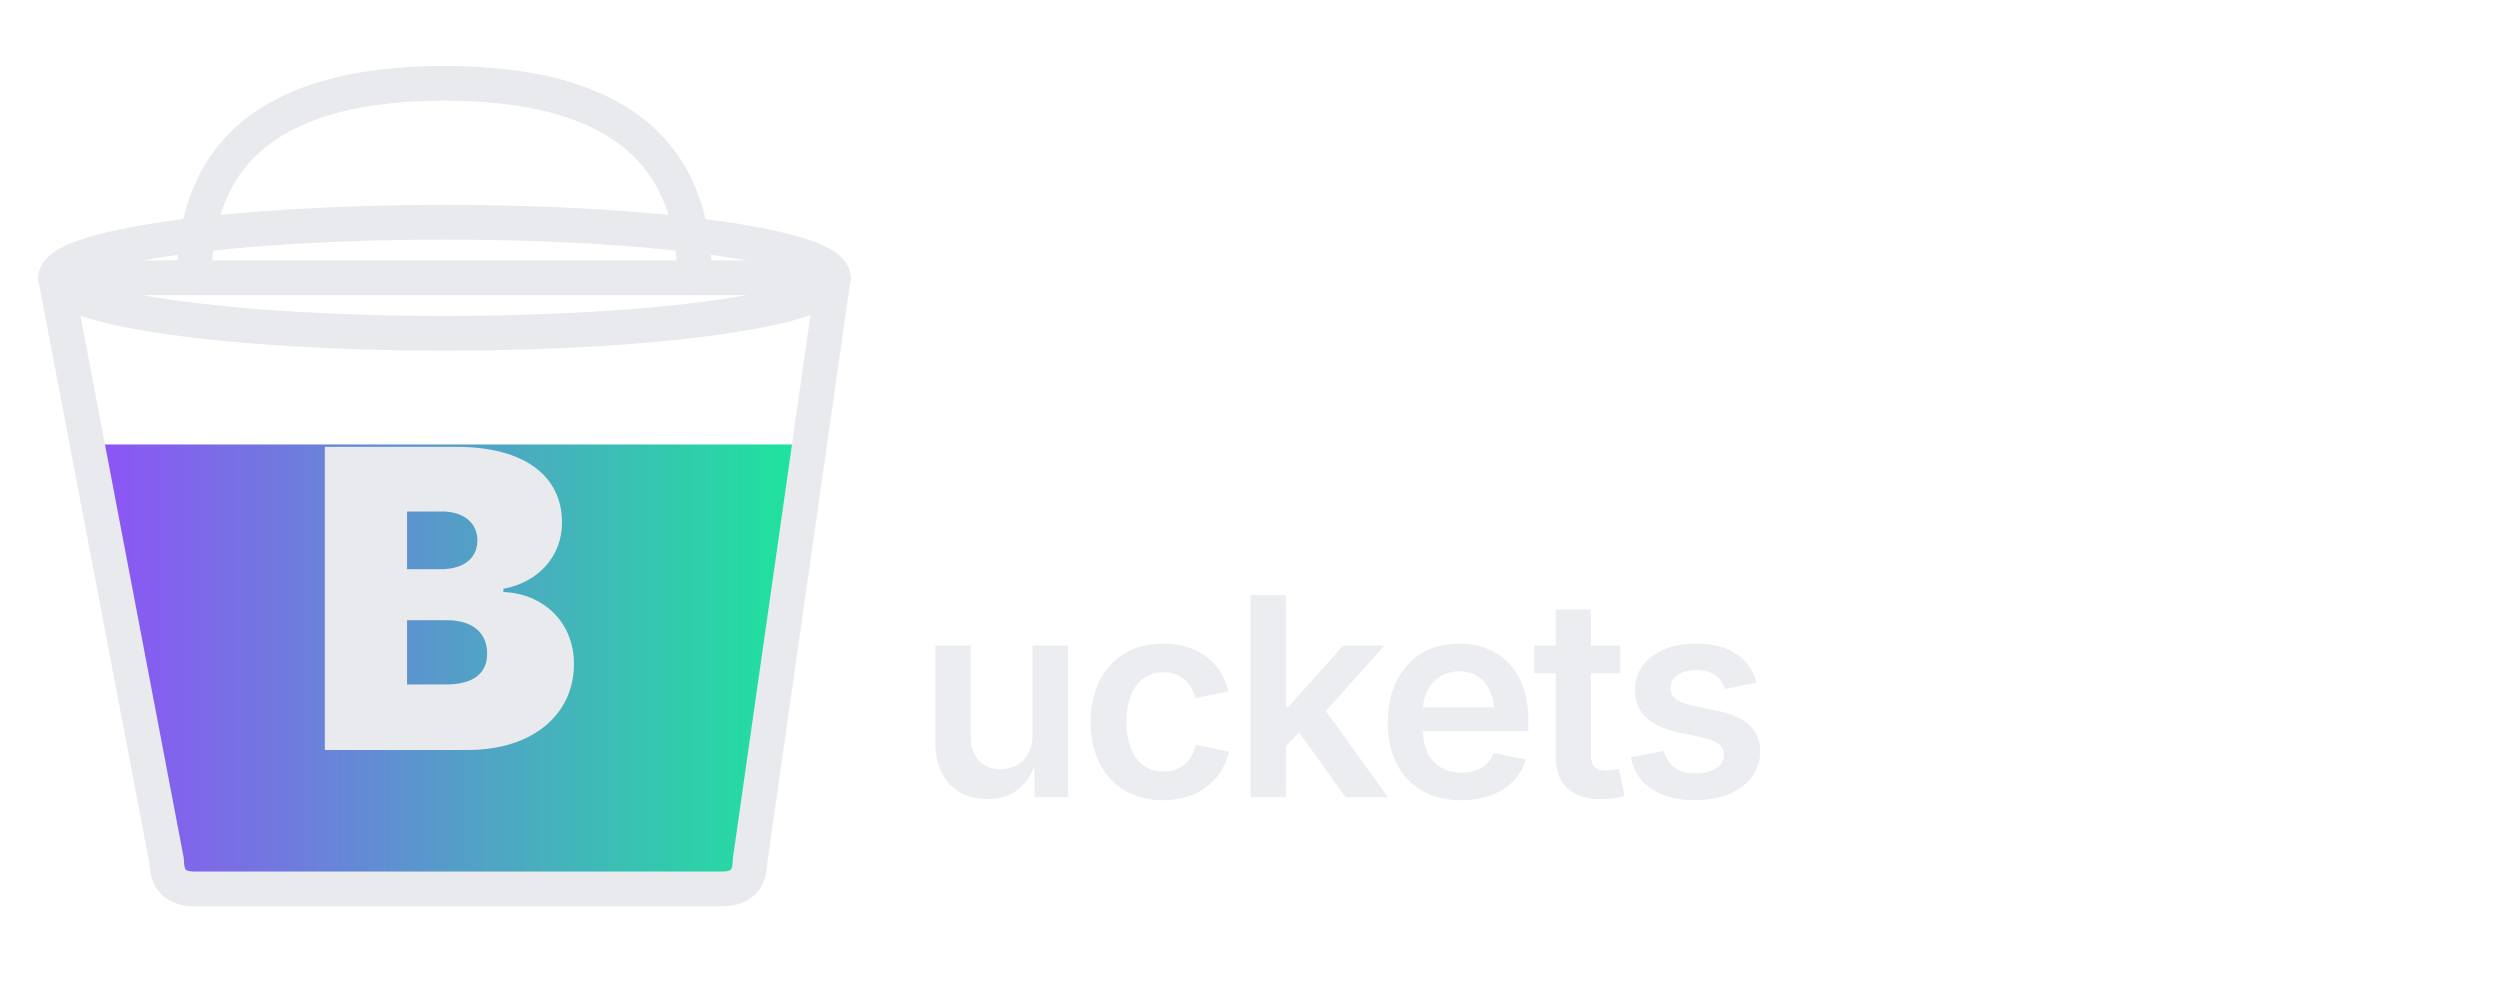
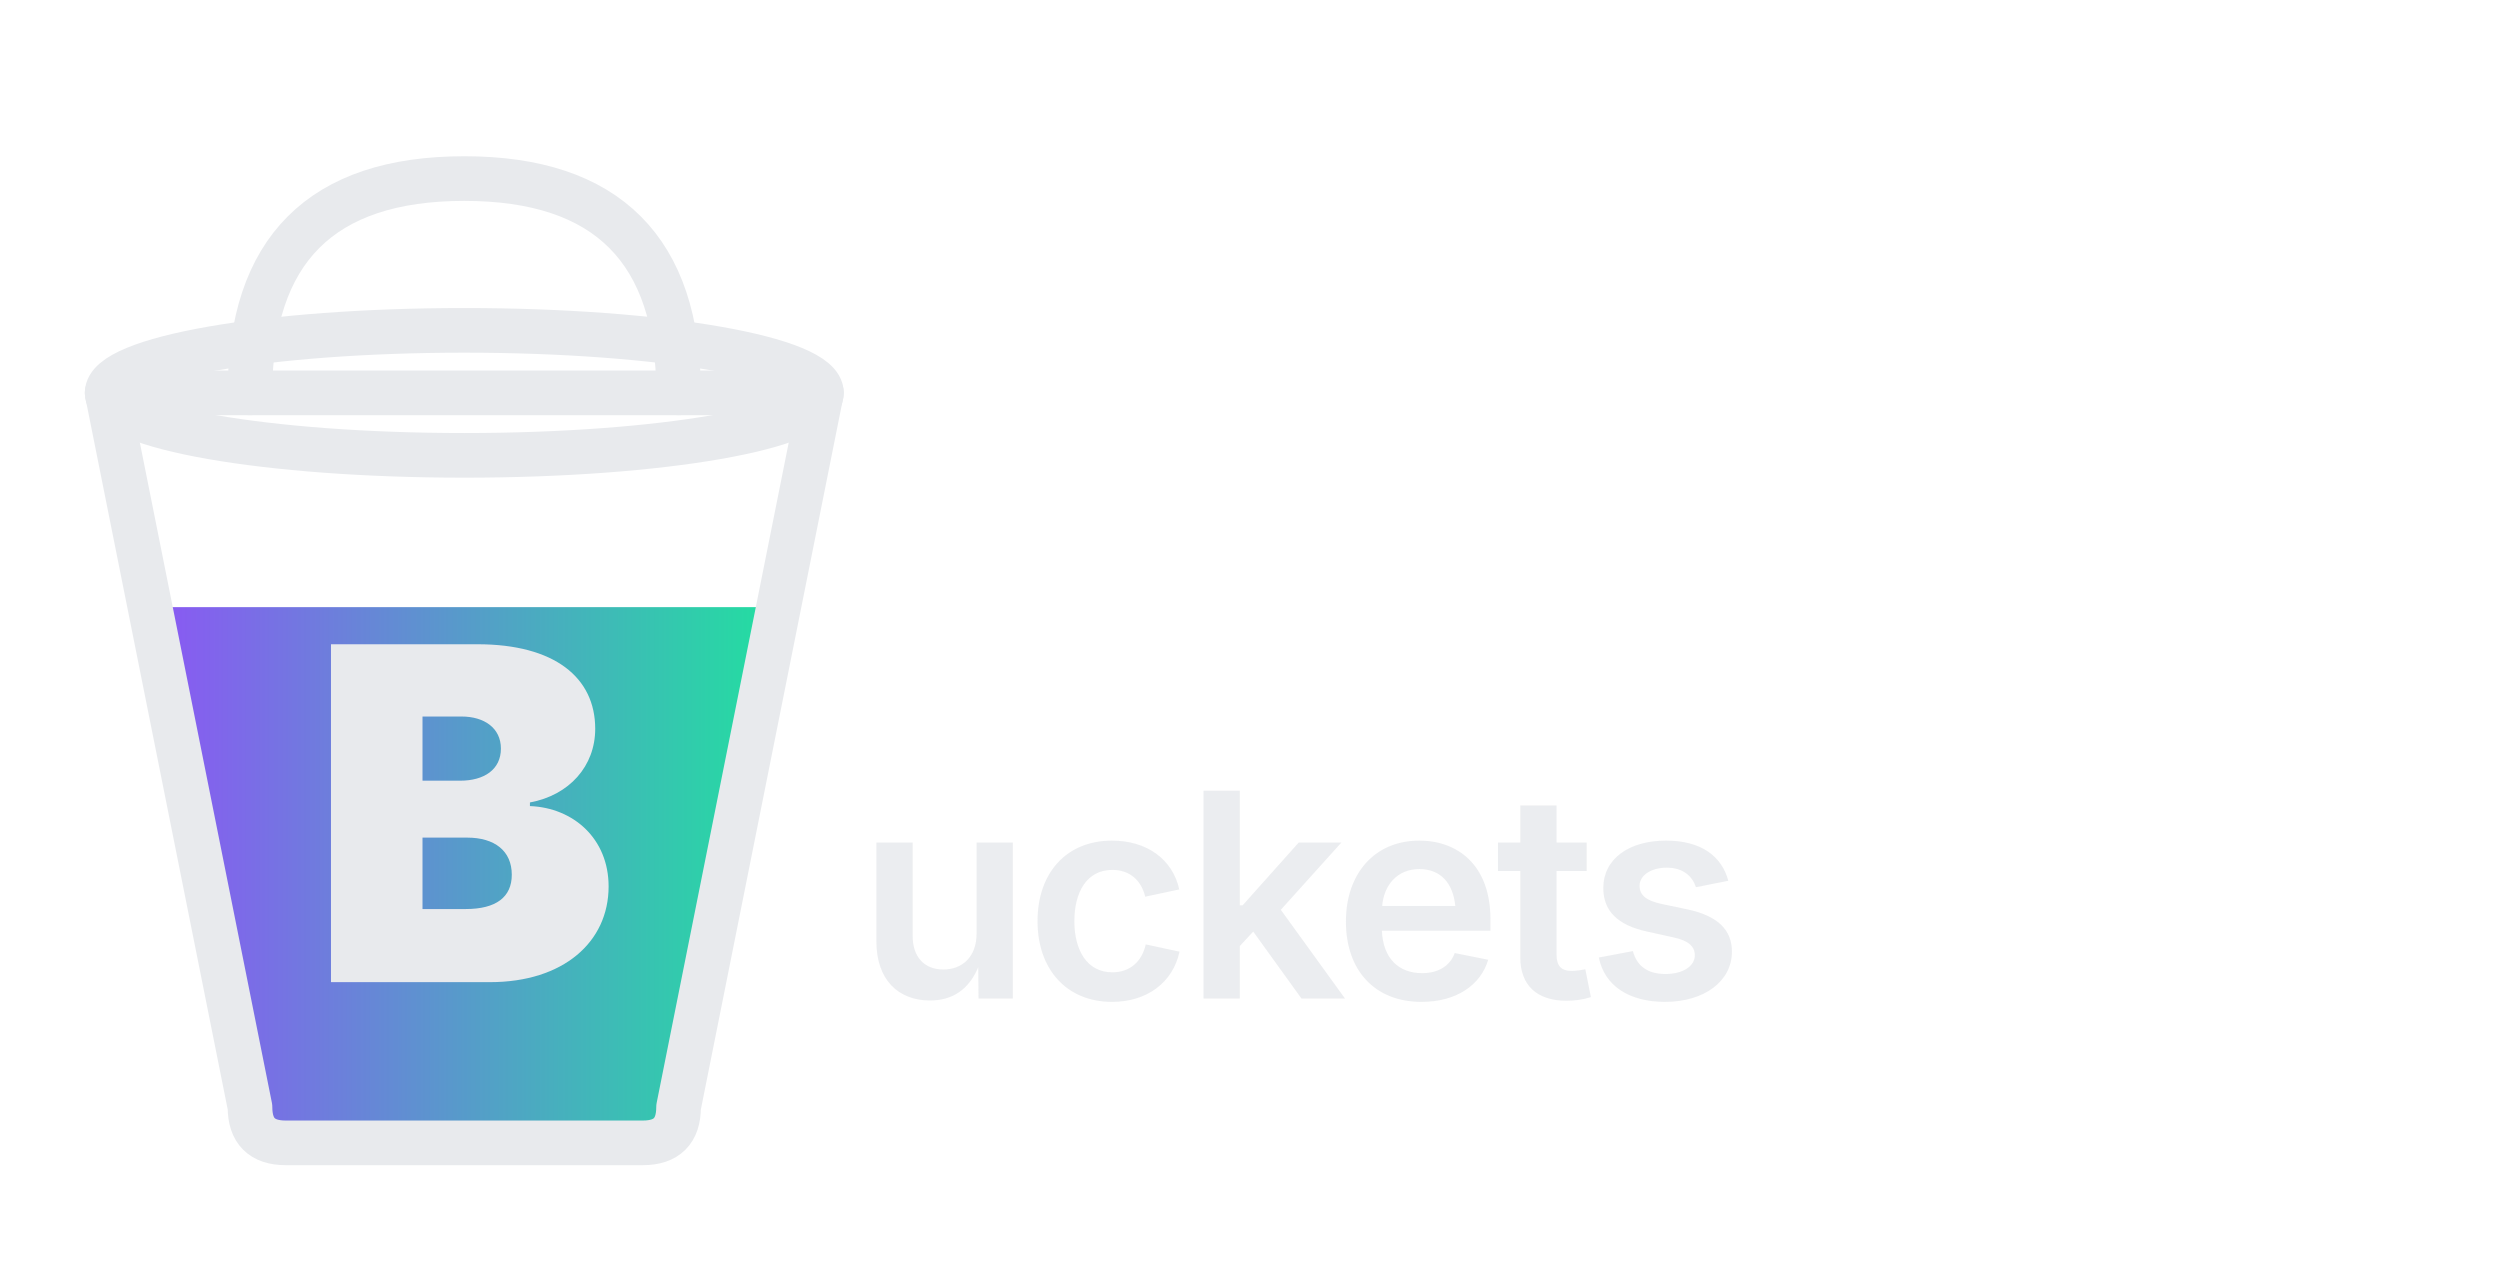
- <svg xmlns="http://www.w3.org/2000/svg" width="180" height="72" viewBox="0 0 180 72" role="img" aria-label="Buckets">
+ <svg xmlns="http://www.w3.org/2000/svg" width="140" height="72" viewBox="0 0 140 72" role="img" aria-label="Buckets">
  <defs>
    <linearGradient id="grad" x1="0" y1="0" x2="1" y2="0">
      <stop offset="0" stop-color="#9945FF" />
      <stop offset="1" stop-color="#14F195" />
    </linearGradient>
    <clipPath id="body">
-       <path d="M4 20 L60 20 L54 62 Q54 64 52 64 L14 64 Q12 64 12 62 Z" />
+       <path d="M6 22 L46 22 L38 62 Q38 64 36 64 L16 64 Q14 64 14 62 Z" />
    </clipPath>
  </defs>
-   <rect x="2" y="32" width="60" height="34" fill="url(#grad)" clip-path="url(#body)" />
-   <path d="M4 20 L60 20 L54 62 Q54 64 52 64 L14 64 Q12 64 12 62 Z" stroke="#E8EAED" stroke-width="2.5" fill="none" stroke-linejoin="round" />
-   <ellipse cx="32" cy="20" rx="28" ry="4" stroke="#E8EAED" stroke-width="2.5" fill="none" />
-   <path d="M14 20 Q14 6 32 6 Q50 6 50 20" stroke="#E8EAED" stroke-width="2.5" fill="none" stroke-linecap="round" />
-   <text x="32" y="54" text-anchor="middle" fill="#E8EAED" font-family="-apple-system, SF Pro Display, system-ui, sans-serif" font-weight="900" font-size="30">B</text>
-   <text x="66" y="50" fill="#E8EAED" font-family="-apple-system, SF Pro Display, system-ui, sans-serif" font-weight="600" font-size="20" letter-spacing="-0.6" dominant-baseline="middle" opacity="0.85">uckets</text>
+   <rect x="4" y="34" width="44" height="30" fill="url(#grad)" clip-path="url(#body)" />
+   <path d="M6 22 L46 22 L38 62 Q38 64 36 64 L16 64 Q14 64 14 62 Z" stroke="#E8EAED" stroke-width="2.5" fill="none" stroke-linejoin="round" />
+   <ellipse cx="26" cy="22" rx="20" ry="3.5" stroke="#E8EAED" stroke-width="2.5" fill="none" />
+   <path d="M14 22 Q14 10 26 10 Q38 10 38 22" stroke="#E8EAED" stroke-width="2.5" fill="none" stroke-linecap="round" />
+   <text x="26" y="55" text-anchor="middle" fill="#E8EAED" font-family="-apple-system, SF Pro Display, system-ui, sans-serif" font-weight="900" font-size="26">B</text>
+   <text x="48" y="50" fill="#E8EAED" font-family="-apple-system, SF Pro Display, system-ui, sans-serif" font-weight="600" font-size="16" letter-spacing="-0.4" dominant-baseline="middle" opacity="0.85">uckets</text>
</svg>
